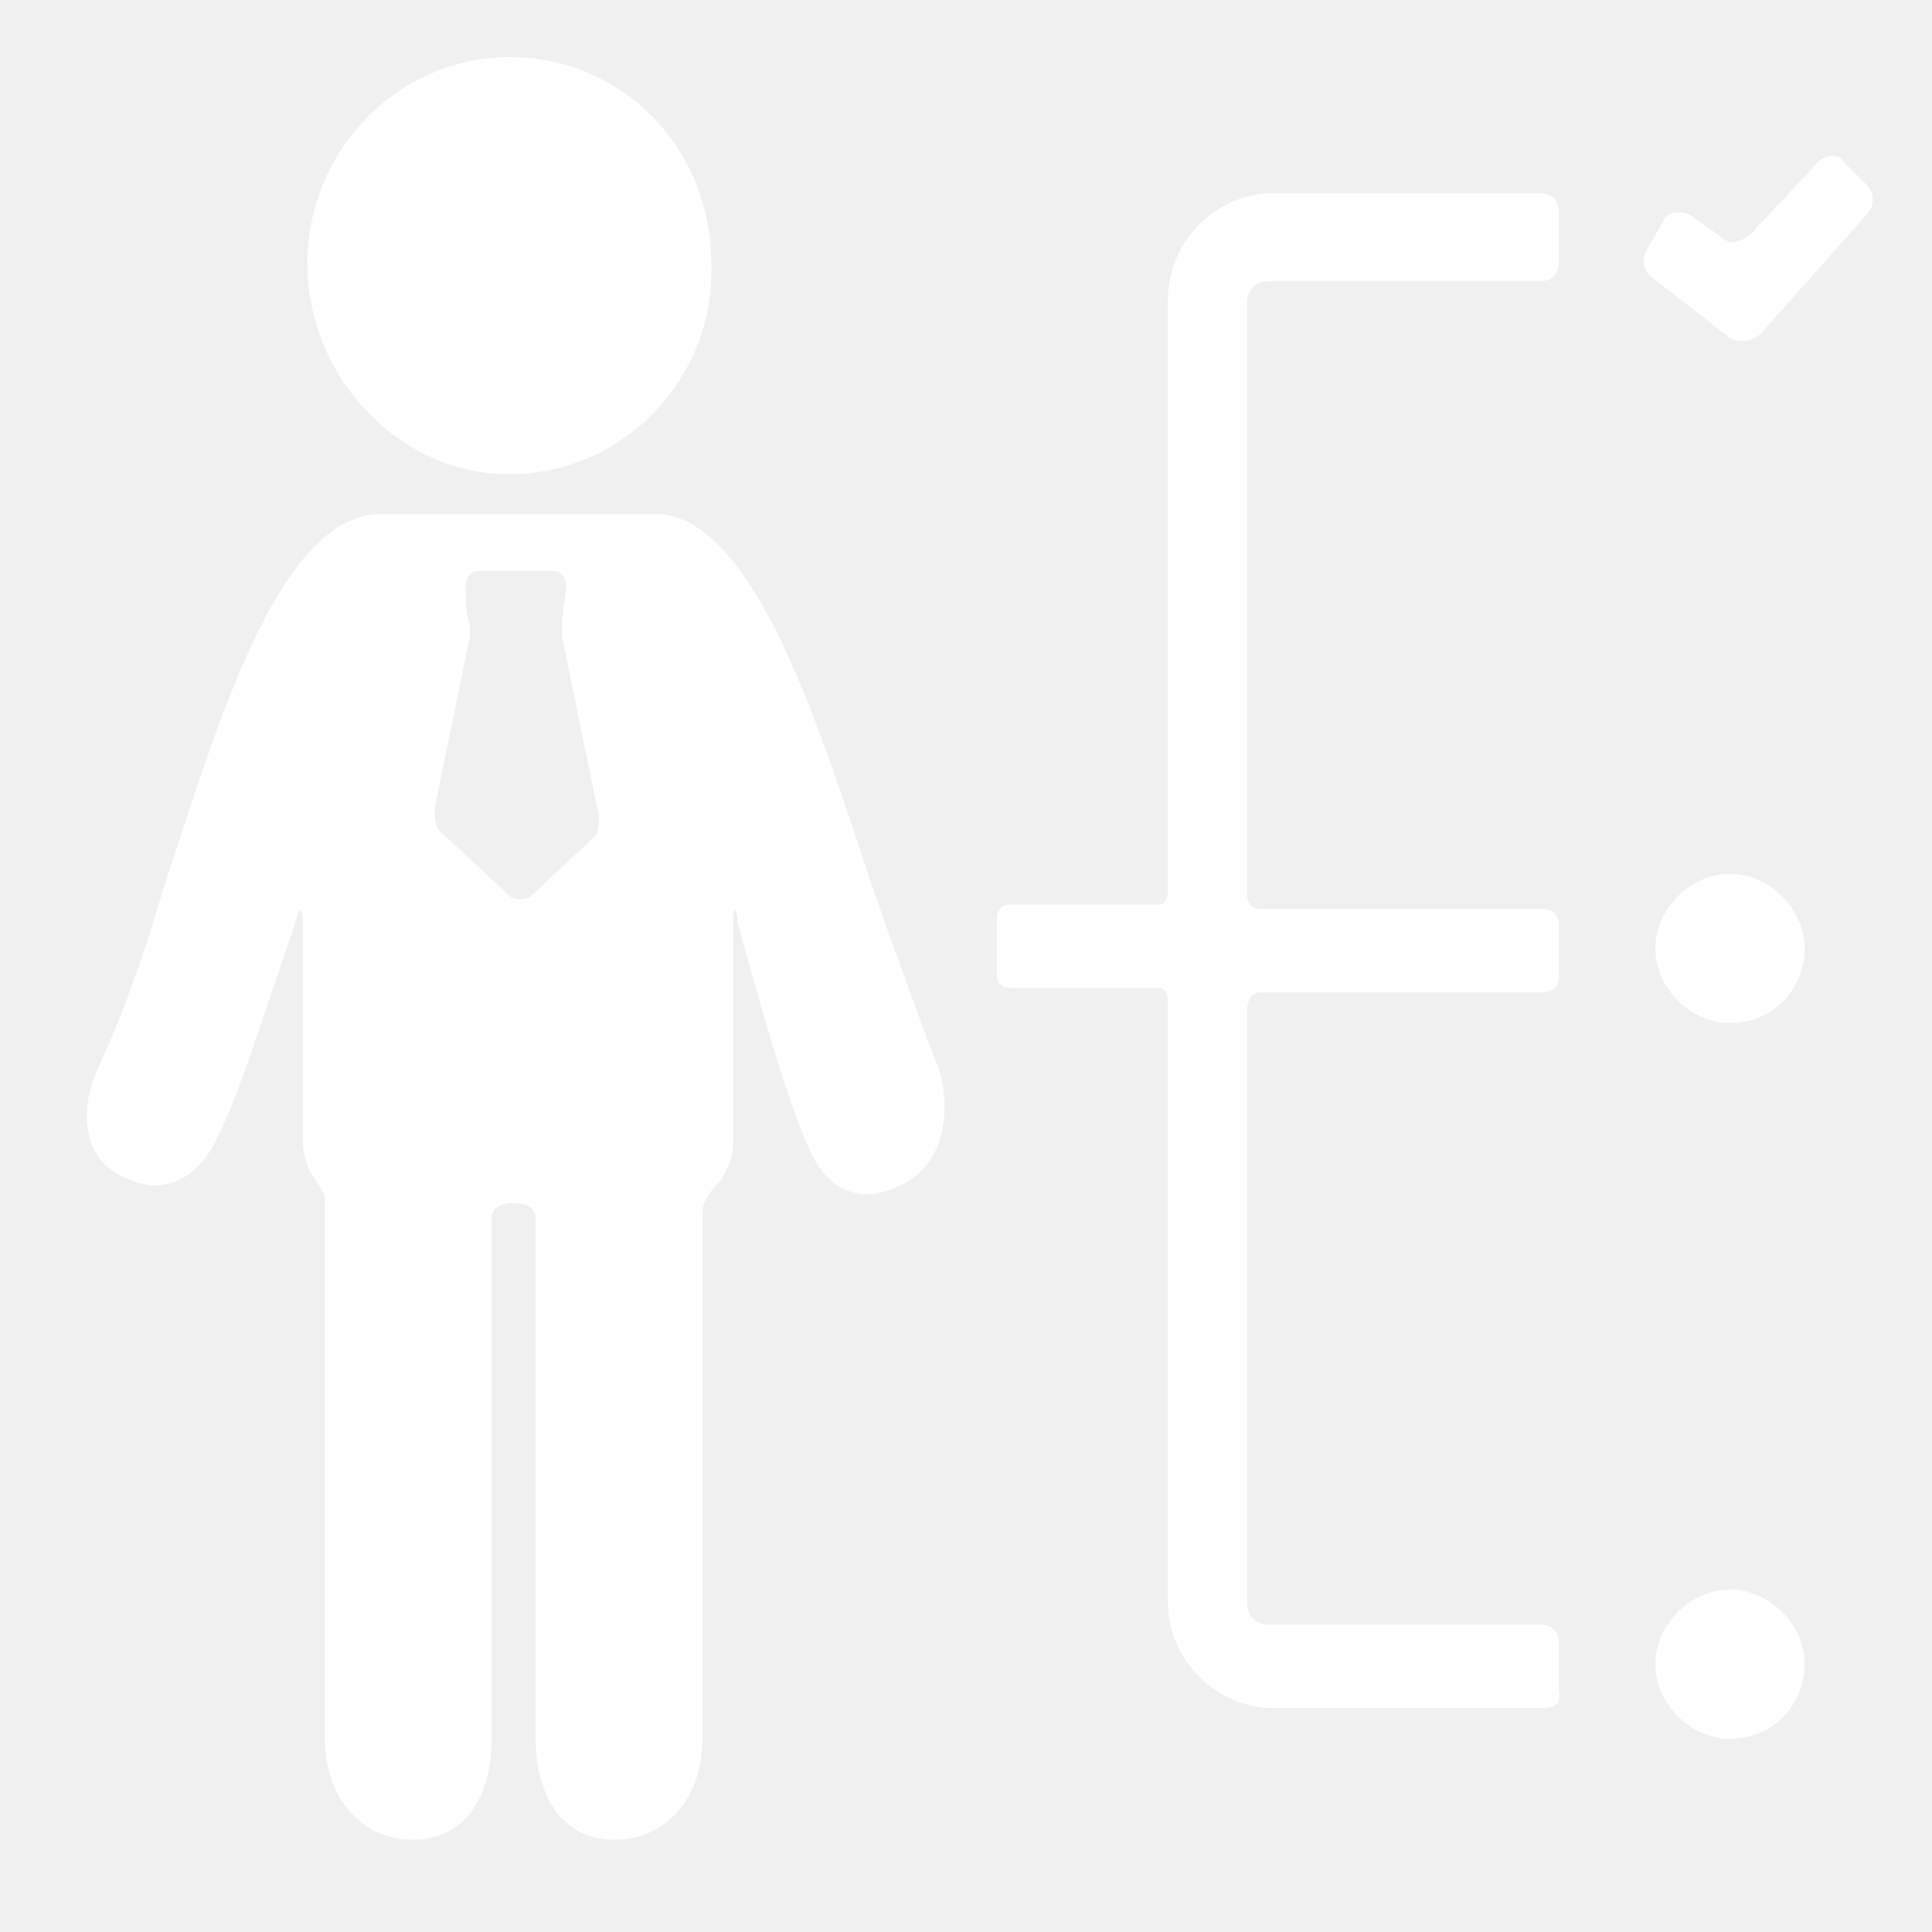
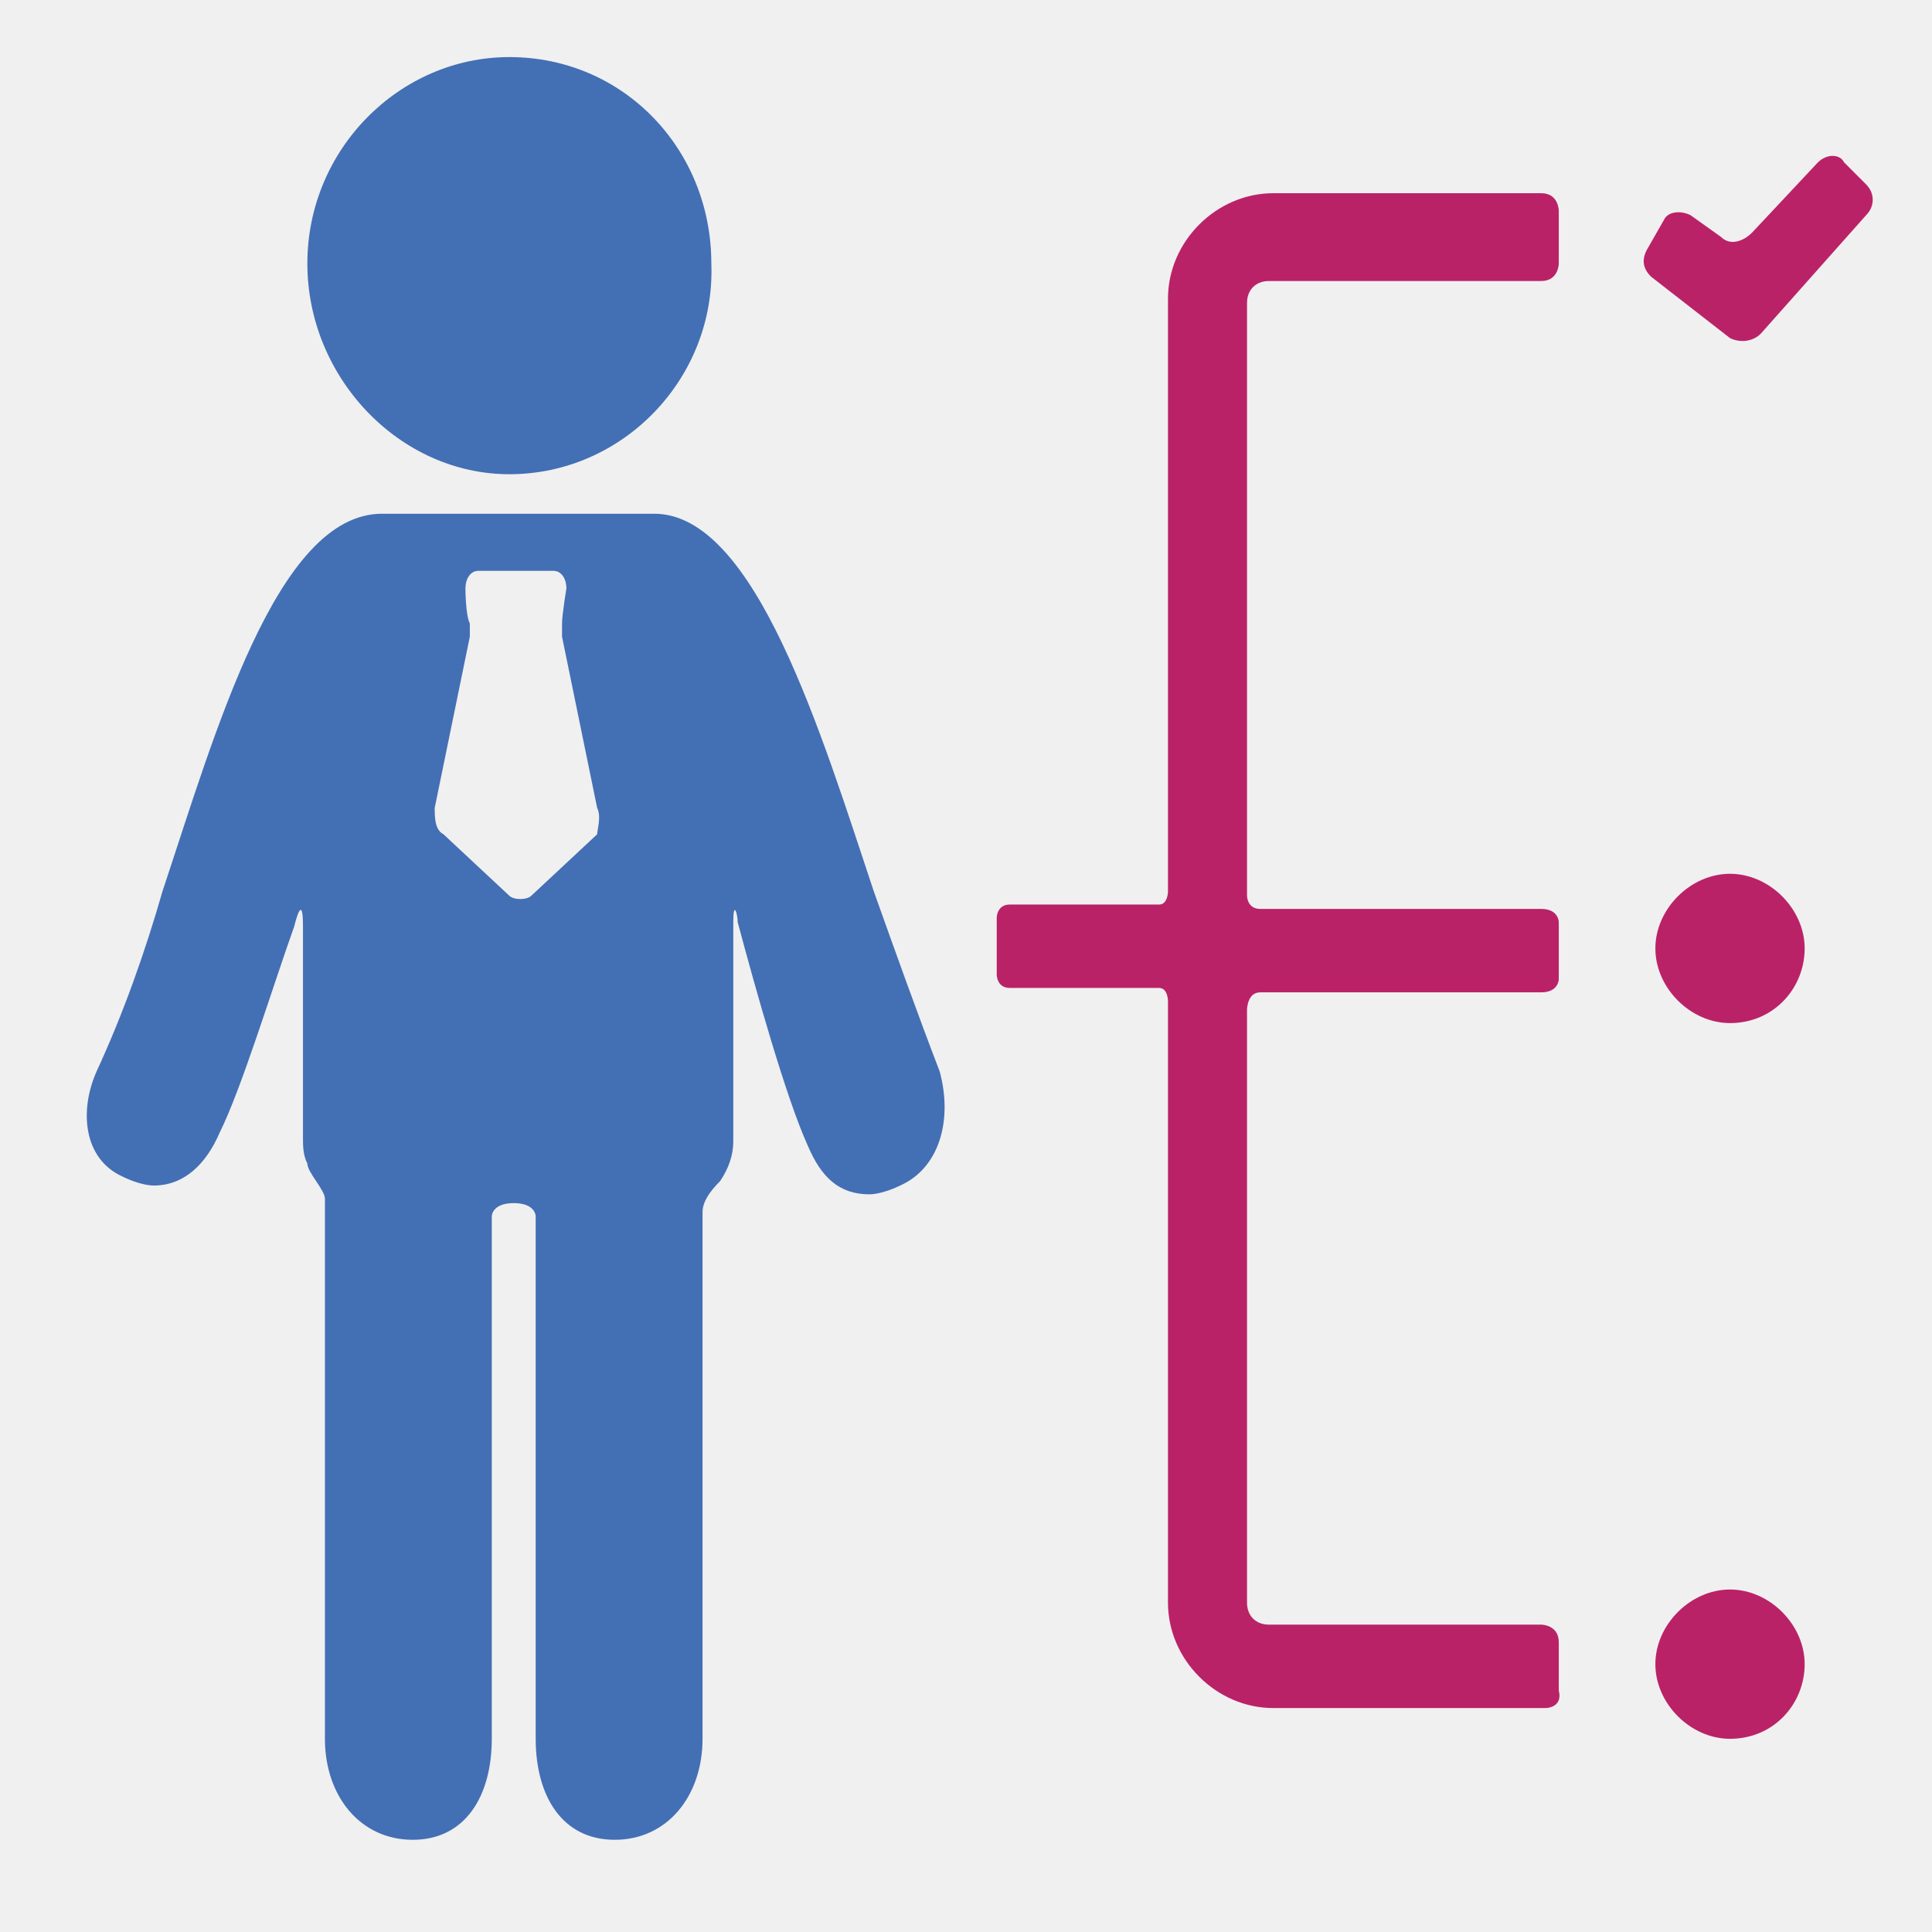
- <svg xmlns="http://www.w3.org/2000/svg" version="1.1" id="icon_x5F_ap" x="0px" y="0px" viewBox="0 0 44 44" style="enable-background:new 0 0 44 44;" xml:space="preserve">
+ <svg xmlns="http://www.w3.org/2000/svg" version="1.1" x="0px" y="0px" viewBox="-457 259 44 44" style="enable-background:new -457 259 44 44;" xml:space="preserve">
  <style type="text/css">
- 	.st0{fill-rule:evenodd;clip-rule:evenodd;fill:#FFFFFF;}
+ 	.st0{fill:#436FB5;}
+ 	.st1{fill:#BA2267;}
</style>
-   <path id="XMLID_9_" class="st0" d="M42.5,4.9l-2.4,2.7c-0.2,0.2-0.5,0.2-0.7,0.1l-1.8-1.4c-0.2-0.2-0.2-0.4-0.1-0.6L37.9,5  c0.1-0.2,0.4-0.2,0.6-0.1l0.7,0.5c0.2,0.2,0.5,0.1,0.7-0.1l1.5-1.6c0.2-0.2,0.5-0.2,0.6,0l0.5,0.5C42.7,4.4,42.7,4.7,42.5,4.9z   M35.2,38.9h-6.2c-1.3,0-2.4-1.1-2.4-2.4V22.8c0,0,0-0.3-0.2-0.3c-0.9,0-2.6,0-3.4,0c-0.3,0-0.3-0.3-0.3-0.3v-1.3c0,0,0-0.3,0.3-0.3  c0.8,0,2.5,0,3.4,0c0.2,0,0.2-0.3,0.2-0.3V6.8c0-1.3,1.1-2.4,2.4-2.4c0,0,4.6,0,6.1,0c0.4,0,0.4,0.4,0.4,0.4v1.2c0,0,0,0.4-0.4,0.4  c-1.5,0-6.2,0-6.2,0c-0.3,0-0.5,0.2-0.5,0.5v13.5c0,0,0,0.3,0.3,0.3c1.6,0,4.7,0,6.4,0c0.4,0,0.4,0.3,0.4,0.3v1.3c0,0,0,0.3-0.4,0.3  c-1.7,0-4.8,0-6.4,0c-0.3,0-0.3,0.4-0.3,0.4v13.5c0,0.3,0.2,0.5,0.5,0.5h6.2c0,0,0.4,0,0.4,0.4c0,0.3,0,0.8,0,1.1  C35.6,38.9,35.2,38.9,35.2,38.9z M20.5,27c-0.2,0.1-0.5,0.2-0.7,0.2c-0.7,0-1.1-0.4-1.4-1.1c-0.5-1.1-1.2-3.6-1.6-5.1  c0-0.2-0.1-0.5-0.1,0V26c0,0.3-0.1,0.6-0.3,0.9c-0.1,0.1-0.4,0.4-0.4,0.7v12c0,1.3-0.8,2.3-2,2.3c-1.2,0-1.8-1-1.8-2.3V27.7  c0,0,0-0.3-0.5-0.3c-0.5,0-0.5,0.3-0.5,0.3v11.9c0,1.3-0.6,2.3-1.8,2.3c-1.2,0-2-1-2-2.3V27.3c0-0.2-0.4-0.6-0.4-0.8  c-0.1-0.2-0.1-0.4-0.1-0.6v-4.8c0-0.6-0.1-0.4-0.2,0c-0.5,1.4-1.2,3.7-1.7,4.7c-0.3,0.7-0.8,1.2-1.5,1.2c-0.2,0-0.5-0.1-0.7-0.2  c-0.9-0.4-1-1.5-0.6-2.4c0.6-1.3,1.1-2.7,1.5-4.1c1.2-3.6,2.6-8.6,5-8.6c0.8,0,6.1,0,6.2,0c2.3,0,3.8,5,5,8.6c0.5,1.4,1,2.8,1.5,4.1  C21.7,25.5,21.4,26.6,20.5,27z M13.6,18.4l-0.8-3.9c0-0.1,0-0.2,0-0.3c0-0.2,0.1-0.8,0.1-0.8c0-0.2-0.1-0.4-0.3-0.4h-1.7  c-0.2,0-0.3,0.2-0.3,0.4c0,0,0,0.6,0.1,0.8c0,0,0,0.2,0,0.3l-0.8,3.9c0,0.2,0,0.5,0.2,0.6l1.5,1.4c0.1,0.1,0.4,0.1,0.5,0l1.5-1.4  C13.6,18.9,13.7,18.6,13.6,18.4z M11.6,10.8C9.1,10.8,7,8.6,7,6c0-2.6,2.1-4.7,4.6-4.7c2.6,0,4.6,2.1,4.6,4.7  C16.3,8.6,14.2,10.8,11.6,10.8z M39.4,19.9c0.9,0,1.7,0.8,1.7,1.7c0,0.9-0.7,1.7-1.7,1.7c-0.9,0-1.7-0.8-1.7-1.7  C37.7,20.7,38.5,19.9,39.4,19.9z M39.4,36.2c0.9,0,1.7,0.8,1.7,1.7c0,0.9-0.7,1.7-1.7,1.7c-0.9,0-1.7-0.8-1.7-1.7  C37.7,37,38.5,36.2,39.4,36.2z" />
+   <g id="icon_x5F_ap">
+     <path id="XMLID_9_" class="st0" d="M-436.5,286c-0.2,0.1-0.5,0.2-0.7,0.2c-0.7,0-1.1-0.4-1.4-1.1c-0.5-1.1-1.2-3.6-1.6-5.1   c0-0.2-0.1-0.5-0.1,0v5c0,0.3-0.1,0.6-0.3,0.9c-0.1,0.1-0.4,0.4-0.4,0.7v12c0,1.3-0.8,2.3-2,2.3s-1.8-1-1.8-2.3v-11.9   c0,0,0-0.3-0.5-0.3s-0.5,0.3-0.5,0.3v11.9c0,1.3-0.6,2.3-1.8,2.3c-1.2,0-2-1-2-2.3v-12.3c0-0.2-0.4-0.6-0.4-0.8   c-0.1-0.2-0.1-0.4-0.1-0.6v-4.8c0-0.6-0.1-0.4-0.2,0c-0.5,1.4-1.2,3.7-1.7,4.7c-0.3,0.7-0.8,1.2-1.5,1.2c-0.2,0-0.5-0.1-0.7-0.2   c-0.9-0.4-1-1.5-0.6-2.4c0.6-1.3,1.1-2.7,1.5-4.1c1.2-3.6,2.6-8.6,5-8.6c0.8,0,6.1,0,6.2,0c2.3,0,3.8,5,5,8.6   c0.5,1.4,1,2.8,1.5,4.1C-435.3,284.5-435.6,285.6-436.5,286z M-443.4,277.4l-0.8-3.9c0-0.1,0-0.2,0-0.3c0-0.2,0.1-0.8,0.1-0.8   c0-0.2-0.1-0.4-0.3-0.4h-1.7c-0.2,0-0.3,0.2-0.3,0.4c0,0,0,0.6,0.1,0.8c0,0,0,0.2,0,0.3l-0.8,3.9c0,0.2,0,0.5,0.2,0.6l1.5,1.4   c0.1,0.1,0.4,0.1,0.5,0l1.5-1.4C-443.4,277.9-443.3,277.6-443.4,277.4z M-445.4,269.8c-2.5,0-4.6-2.2-4.6-4.8s2.1-4.7,4.6-4.7   c2.6,0,4.6,2.1,4.6,4.7C-440.7,267.6-442.8,269.8-445.4,269.8z" />
+   </g>
+   <g id="Layer_2">
+     <path class="st1" d="M-414.5,263.9l-2.4,2.7c-0.2,0.2-0.5,0.2-0.7,0.1l-1.8-1.4c-0.2-0.2-0.2-0.4-0.1-0.6l0.4-0.7   c0.1-0.2,0.4-0.2,0.6-0.1l0.7,0.5c0.2,0.2,0.5,0.1,0.7-0.1l1.5-1.6c0.2-0.2,0.5-0.2,0.6,0l0.5,0.5   C-414.3,263.4-414.3,263.7-414.5,263.9z" />
+     <path class="st1" d="M-421.8,297.9h-6.2c-1.3,0-2.4-1.1-2.4-2.4v-13.7c0,0,0-0.3-0.2-0.3c-0.9,0-2.6,0-3.4,0   c-0.3,0-0.3-0.3-0.3-0.3v-1.3c0,0,0-0.3,0.3-0.3c0.8,0,2.5,0,3.4,0c0.2,0,0.2-0.3,0.2-0.3v-13.5c0-1.3,1.1-2.4,2.4-2.4   c0,0,4.6,0,6.1,0c0.4,0,0.4,0.4,0.4,0.4v1.2c0,0,0,0.4-0.4,0.4c-1.5,0-6.2,0-6.2,0c-0.3,0-0.5,0.2-0.5,0.5v13.5c0,0,0,0.3,0.3,0.3   c1.6,0,4.7,0,6.4,0c0.4,0,0.4,0.3,0.4,0.3v1.3c0,0,0,0.3-0.4,0.3c-1.7,0-4.8,0-6.4,0c-0.3,0-0.3,0.4-0.3,0.4v13.5   c0,0.3,0.2,0.5,0.5,0.5h6.2c0,0,0.4,0,0.4,0.4c0,0.3,0,0.8,0,1.1C-421.4,297.9-421.8,297.9-421.8,297.9z" />
+     <path class="st1" d="M-417.6,278.9c0.9,0,1.7,0.8,1.7,1.7s-0.7,1.7-1.7,1.7c-0.9,0-1.7-0.8-1.7-1.7S-418.5,278.9-417.6,278.9z" />
+     <path class="st1" d="M-417.6,295.2c0.9,0,1.7,0.8,1.7,1.7c0,0.9-0.7,1.7-1.7,1.7c-0.9,0-1.7-0.8-1.7-1.7   C-419.3,296-418.5,295.2-417.6,295.2z" />
+   </g>
</svg>
